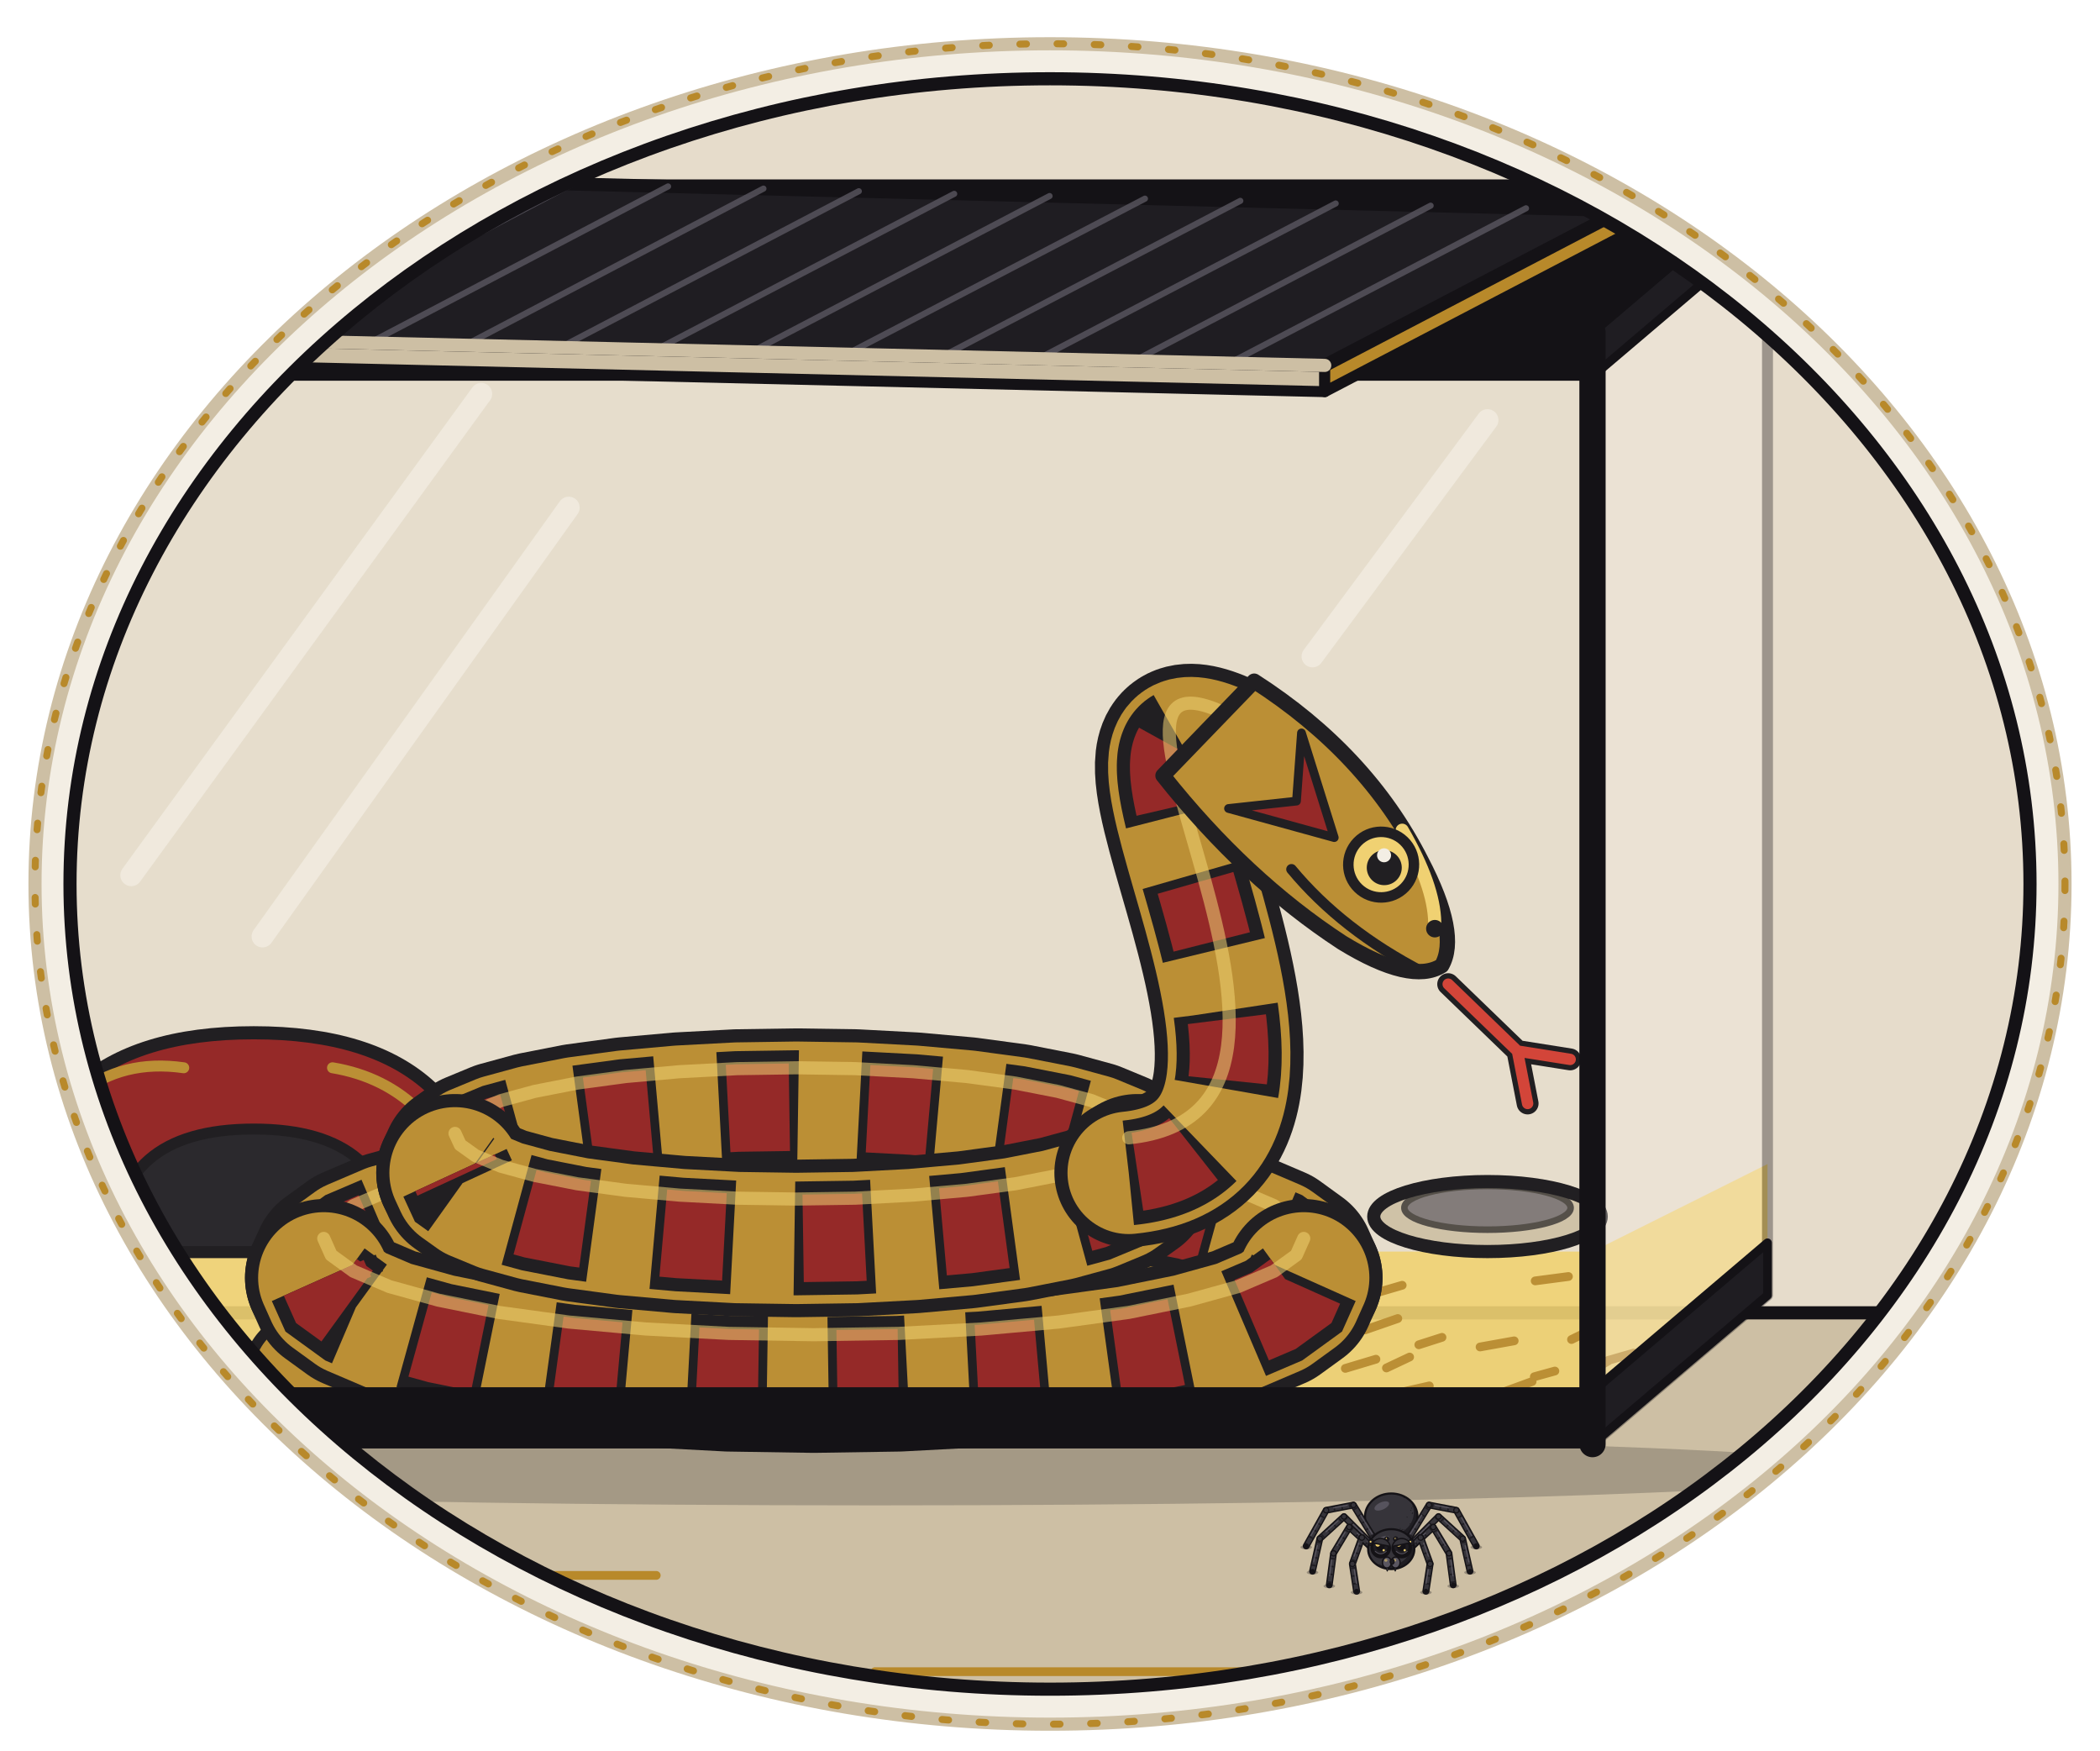
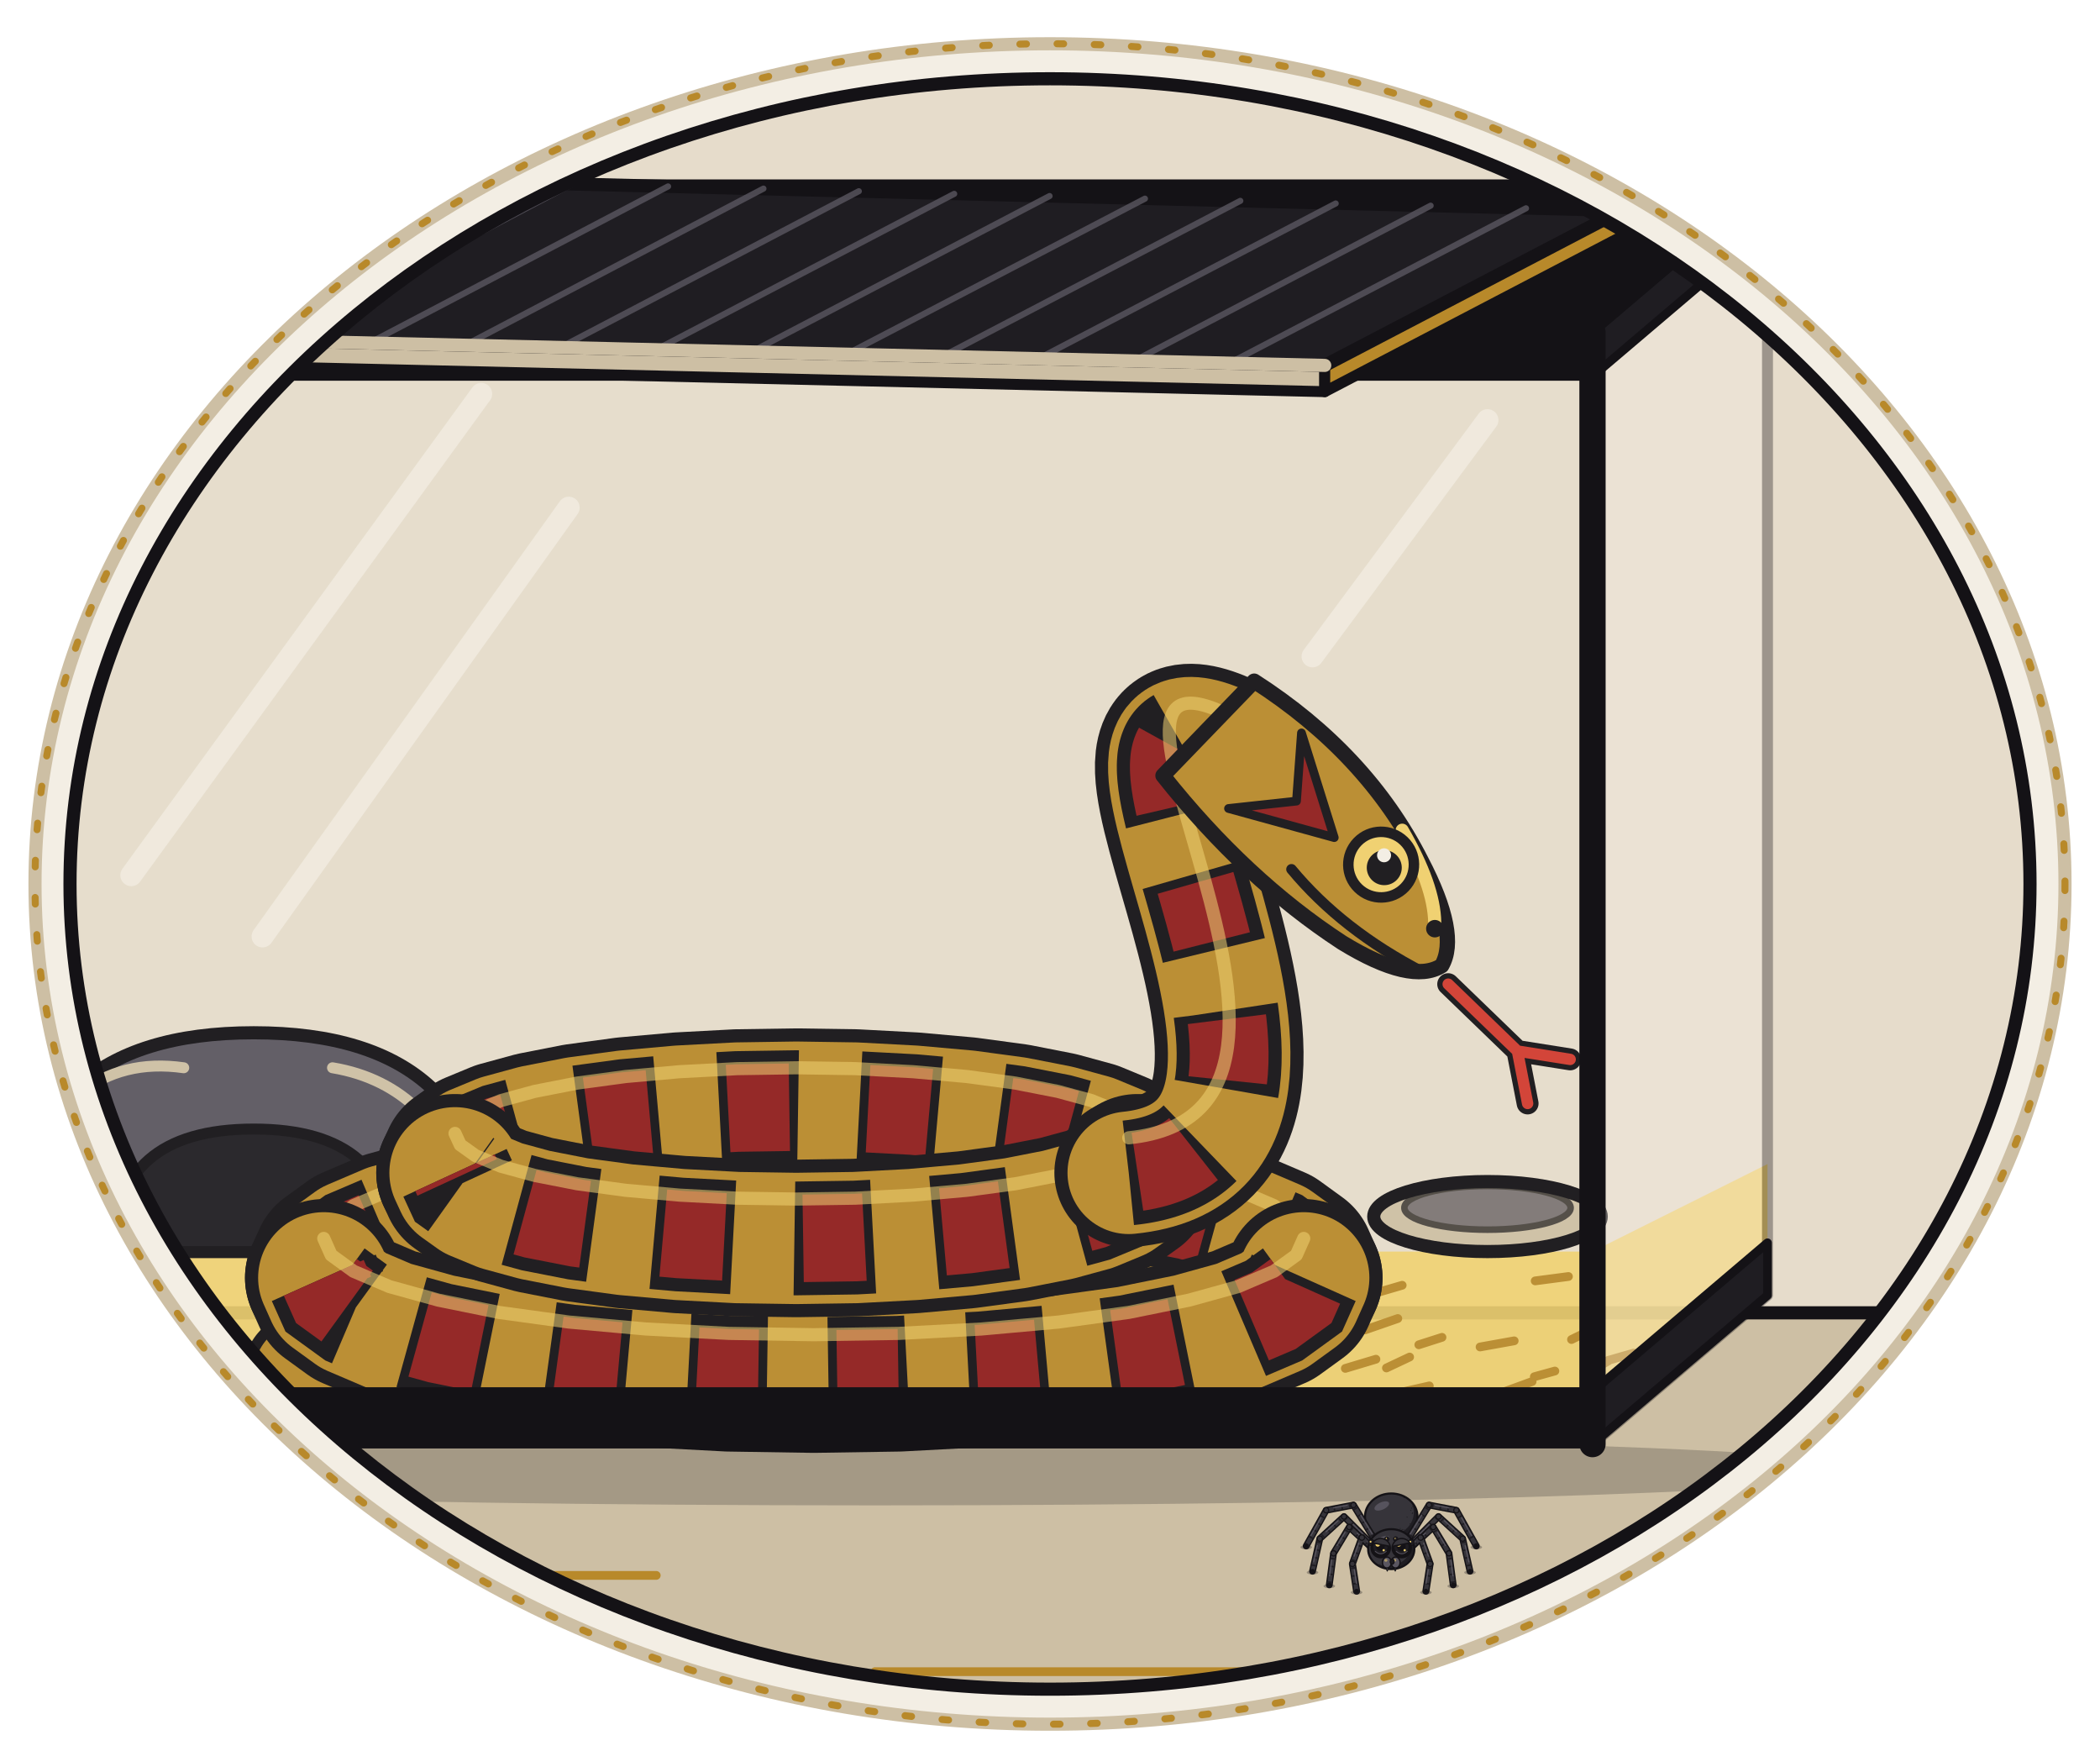
<svg xmlns="http://www.w3.org/2000/svg" viewBox="0 0 480 400" role="img" aria-labelledby="creature-snake-title">
  <clipPath id="cr-snake-ov0">
    <ellipse cx="240" cy="202" rx="224" ry="184" fill="#000" />
  </clipPath>
  <ellipse cx="240" cy="202" rx="232" ry="192" fill="#f3eee4" stroke="#cdbfa4" stroke-width="3" />
  <ellipse cx="240" cy="202" rx="224" ry="184" fill="#e6dccb" stroke="#cdbfa4" stroke-width="2.5" />
  <g clip-path="url(#cr-snake-ov0)">
    <path d="M0 300 H480 V400 H0 Z" fill="#cdbfa4" />
    <path d="M0 300 L480 300" stroke="#141216" stroke-width="3" stroke-linecap="round" />
    <path d="M40 360 L150 360" stroke="#b8892a" stroke-width="2" stroke-linecap="round" />
    <path d="M200 382 L300 382" stroke="#b8892a" stroke-width="2" stroke-linecap="round" />
    <ellipse cx="200" cy="336" rx="230" ry="8" fill="#141216" opacity="0.22" />
    <path d="M30 42 H404 V296 H30 Z" fill="#e6dccb" />
    <path d="M-10 286 L364 286 L404 266 L404 296 L364 330 L-10 330 Z" fill="#f0cf6b" opacity="0.9" />
    <path d="M262.2 318.4 l7 -1.1M162.5 301.8 l4.3 -2.9M316.9 312.6 l5.3 -2.5M223.3 304.3 l6.9 -1.1M278.4 315.9 l7.4 -1.6M343.1 318.3 l7.1 -2.6M373.2 312.3 l6.5 -1.1M67.5 296.1 l6.8 -1.6M108.2 312.9 l6.6 -3M319.2 318.4 l7.5 -1.7M149.6 302.7 l4.3 -2.7M3.1 303.8 l4.2 -1.9M346 323.1 l6.6 -2.6M209.9 303.1 l4.6 -2.9M282.7 322.7 l7.3 -1.5M312 303.9 l7.5 -2.6M359.2 306.1 l5.5 -2.7M87.4 316.4 l5.5 -2.6M42.5 321.5 l4.6 -2.7M207.9 321.8 l5.9 -1.9M187.7 301.3 l4.5 -2.2M181.1 307.5 l6 -2.1M71.1 308.2 l7.5 -1.9M177 317.2 l6.3 -1.2M127.6 296.1 l7.7 -1.7M11.5 301.3 l6.4 -1.9M158.6 293.7 l4.3 -2.4M190.8 309.4 l5.8 -1.8M367.5 310.9 l5.9 -1.7M363.6 313.3 l4 -2.3M80.5 318.5 l6 -2.4M158.2 299.1 l4.7 -2.2M22.2 290.7 l6.7 -2.2M87.4 320 l7.1 -1.9M5.5 290.8 l5 -1.5M231.8 296.8 l7.6 -3M161 301.7 l5.9 -3M61.8 309 l5.5 -2.2M285.3 315.5 l5.3 -1.2M197 294.7 l5.9 -2.7M254.7 323.4 l4.4 -2.5M109.3 293.5 l4.1 -1.4M314 295.6 l6.5 -1.9M324.3 307.3 l5.3 -1.7M80.5 301 l5.4 -2.1M153.6 292.9 l4.5 -2M260.5 299.3 l6.1 -2.5M189.9 294.7 l7 -1.5M283 298.2 l5.1 -1.6M166.8 311 l4.7 -2.7M139.7 290.6 l7.9 -1.6M103.4 299.5 l6.7 -2.2M245 297.3 l7.5 -2.2M72.8 305.4 l4.8 -1.5M385.1 302.3 l4.5 -1.2M5.9 307.9 l6.2 -2.4M368.5 321.1 l5.5 -2.3M307.5 312.7 l7 -2.1M15 290.4 l6.7 -2.5M2 296.5 l4.4 -2.9M218.6 321.7 l7.7 -1.6M14.5 309 l4.4 -1.8M152 311.9 l4.1 -1.1M350.7 314.6 l4.7 -1.3M338.3 307.8 l7.8 -1.4M185.2 299.7 l5.3 -1.3M273.3 300.9 l6.8 -2.9M17.2 323.2 l4.2 -1.5M262.8 301.3 l5.4 -2.4M350.9 292.7 l7.6 -1" fill="none" stroke="#b8892a" stroke-width="2" stroke-linecap="round" stroke-linejoin="round" />
-     <path d="M4 286 Q4 236 58 236 Q112 236 112 286 Z" fill="#8f1d1d" stroke="#141216" stroke-width="3" stroke-linecap="round" stroke-linejoin="round" />
+     <path d="M4 286 Q4 236 58 236 Q112 236 112 286 Z" fill="#5a5660" stroke="#141216" stroke-width="3" stroke-linecap="round" stroke-linejoin="round" />
    <path d="M26 286 Q26 258 58 258 Q90 258 90 286 Z" fill="#1f1d22" stroke="#141216" stroke-width="2.5" stroke-linecap="round" stroke-linejoin="round" />
-     <path d="M18 250 q10 -8 24 -6 M76 244 q12 2 20 10" fill="none" stroke="#b8892a" stroke-width="2.5" stroke-linecap="round" stroke-linejoin="round" />
+     <path d="M18 250 q10 -8 24 -6 M76 244 q12 2 20 10" fill="none" stroke="#cdbfa4" stroke-width="2.5" stroke-linecap="round" stroke-linejoin="round" />
    <ellipse cx="340" cy="278" rx="26" ry="8" fill="#cdbfa4" stroke="#141216" stroke-width="3" />
    <ellipse cx="340" cy="276" rx="19" ry="5" fill="#5a5660" stroke="#141216" stroke-width="1.5" opacity="0.7" />
    <path d="M92 306 L70 314" stroke="#141216" stroke-width="29" stroke-linecap="round" />
    <path d="M70 314 L52 318" stroke="#141216" stroke-width="20" stroke-linecap="round" />
    <path d="M52 318 L40 316" stroke="#141216" stroke-width="11" stroke-linecap="round" />
    <path d="M92 306 L70 314" stroke="#b8892a" stroke-width="24" stroke-linecap="round" />
    <path d="M70 314 L52 318" stroke="#b8892a" stroke-width="15" stroke-linecap="round" />
    <path d="M52 318 L40 316" stroke="#b8892a" stroke-width="6" stroke-linecap="round" />
    <path d="M74 292 L75.7 288.2 L80.8 284.5 L89 281 L100.2 277.9 L114 275.1 L130 272.9 L147.7 271.3 L166.6 270.3 L186 270 L205.4 270.3 L224.3 271.3 L242 272.9 L258 275.1 L271.8 277.9 L283 281 L291.2 284.5 L296.3 288.2 L298 292" fill="none" stroke="#141216" stroke-width="36" stroke-linecap="round" stroke-linejoin="round" />
    <path d="M74 292 L75.7 288.2 L80.8 284.5 L89 281 L100.2 277.9 L114 275.1 L130 272.9 L147.7 271.3 L166.6 270.3 L186 270 L205.4 270.3 L224.3 271.3 L242 272.9 L258 275.1 L271.8 277.9 L283 281 L291.2 284.5 L296.3 288.2 L298 292" fill="none" stroke="#b8892a" stroke-width="30" stroke-linecap="round" stroke-linejoin="round" />
    <path d="M74 292 L75.7 288.2 L80.8 284.5 L89 281 L100.2 277.9 L114 275.1 L130 272.9 L147.7 271.3 L166.6 270.3 L186 270 L205.4 270.3 L224.3 271.3 L242 272.9 L258 275.1 L271.8 277.9 L283 281 L291.2 284.5 L296.3 288.2 L298 292" fill="none" stroke="#141216" stroke-width="26" stroke-dasharray="18 14" />
    <path d="M74 292 L75.7 288.2 L80.8 284.5 L89 281 L100.2 277.9 L114 275.1 L130 272.9 L147.7 271.3 L166.6 270.3 L186 270 L205.4 270.3 L224.3 271.3 L242 272.9 L258 275.1 L271.8 277.9 L283 281 L291.2 284.5 L296.3 288.2 L298 292" fill="none" stroke="#8f1d1d" stroke-width="20" stroke-dasharray="14 18" stroke-dashoffset="-2" />
    <path d="M74 292 L75.7 288.2 L80.8 284.5 L89 281 L100.2 277.9 L114 275.1 L130 272.9 L147.7 271.3 L166.6 270.3 L186 270 L205.4 270.3 L224.3 271.3 L242 272.9 L258 275.1 L271.8 277.9 L283 281 L291.2 284.5 L296.3 288.2 L298 292" fill="none" stroke="#f0cf6b" stroke-width="3" stroke-linecap="round" stroke-linejoin="round" opacity="0.55" transform="translate(0 -9)" />
    <path d="M104 268 L105.2 265.4 L108.7 262.9 L114.5 260.5 L122.2 258.4 L131.9 256.5 L143 255 L155.3 253.9 L168.5 253.2 L182 253 L195.5 253.2 L208.7 253.9 L221 255 L232.1 256.5 L241.8 258.4 L249.5 260.5 L255.3 262.9 L258.8 265.4 L260 268" fill="none" stroke="#141216" stroke-width="36" stroke-linecap="round" stroke-linejoin="round" />
    <path d="M104 268 L105.2 265.4 L108.7 262.9 L114.5 260.5 L122.2 258.4 L131.9 256.5 L143 255 L155.3 253.9 L168.5 253.2 L182 253 L195.5 253.2 L208.7 253.9 L221 255 L232.1 256.5 L241.8 258.4 L249.5 260.5 L255.3 262.9 L258.8 265.4 L260 268" fill="none" stroke="#b8892a" stroke-width="30" stroke-linecap="round" stroke-linejoin="round" />
    <path d="M104 268 L105.2 265.4 L108.7 262.9 L114.5 260.5 L122.2 258.4 L131.9 256.5 L143 255 L155.3 253.9 L168.5 253.2 L182 253 L195.5 253.2 L208.7 253.9 L221 255 L232.1 256.5 L241.8 258.4 L249.5 260.5 L255.3 262.9 L258.8 265.4 L260 268" fill="none" stroke="#141216" stroke-width="26" stroke-dasharray="18 14" />
    <path d="M104 268 L105.2 265.4 L108.7 262.9 L114.5 260.5 L122.2 258.4 L131.9 256.5 L143 255 L155.3 253.9 L168.5 253.2 L182 253 L195.5 253.2 L208.7 253.9 L221 255 L232.1 256.5 L241.8 258.4 L249.5 260.5 L255.3 262.9 L258.8 265.4 L260 268" fill="none" stroke="#8f1d1d" stroke-width="20" stroke-dasharray="14 18" stroke-dashoffset="-2" />
    <path d="M104 268 L105.2 265.4 L108.7 262.9 L114.5 260.5 L122.2 258.4 L131.9 256.5 L143 255 L155.3 253.9 L168.5 253.2 L182 253 L195.5 253.2 L208.7 253.9 L221 255 L232.1 256.5 L241.8 258.4 L249.5 260.5 L255.3 262.9 L258.8 265.4 L260 268" fill="none" stroke="#f0cf6b" stroke-width="3" stroke-linecap="round" stroke-linejoin="round" opacity="0.55" transform="translate(0 -9)" />
    <path d="M298 292 L296.3 295.8 L291.2 299.5 L283 303 L271.8 306.1 L258 308.9 L242 311.1 L224.3 312.7 L205.4 313.7 L186 314 L166.6 313.7 L147.7 312.7 L130 311.1 L114 308.9 L100.2 306.1 L89 303 L80.8 299.5 L75.7 295.8 L74 292" fill="none" stroke="#141216" stroke-width="36" stroke-linecap="round" stroke-linejoin="round" />
    <path d="M298 292 L296.3 295.8 L291.2 299.5 L283 303 L271.8 306.1 L258 308.9 L242 311.1 L224.3 312.7 L205.4 313.7 L186 314 L166.6 313.7 L147.7 312.7 L130 311.1 L114 308.9 L100.2 306.1 L89 303 L80.8 299.5 L75.7 295.8 L74 292" fill="none" stroke="#b8892a" stroke-width="30" stroke-linecap="round" stroke-linejoin="round" />
    <path d="M298 292 L296.3 295.8 L291.2 299.5 L283 303 L271.8 306.1 L258 308.9 L242 311.1 L224.3 312.7 L205.4 313.7 L186 314 L166.6 313.7 L147.7 312.7 L130 311.1 L114 308.9 L100.2 306.1 L89 303 L80.8 299.5 L75.7 295.8 L74 292" fill="none" stroke="#141216" stroke-width="26" stroke-dasharray="18 14" />
    <path d="M298 292 L296.3 295.8 L291.2 299.5 L283 303 L271.8 306.1 L258 308.9 L242 311.1 L224.3 312.7 L205.4 313.7 L186 314 L166.6 313.7 L147.7 312.7 L130 311.1 L114 308.9 L100.2 306.1 L89 303 L80.8 299.5 L75.7 295.8 L74 292" fill="none" stroke="#8f1d1d" stroke-width="20" stroke-dasharray="14 18" stroke-dashoffset="-2" />
    <path d="M298 292 L296.3 295.8 L291.2 299.5 L283 303 L271.8 306.1 L258 308.9 L242 311.1 L224.3 312.7 L205.4 313.7 L186 314 L166.6 313.7 L147.7 312.7 L130 311.1 L114 308.9 L100.2 306.1 L89 303 L80.8 299.5 L75.7 295.8 L74 292" fill="none" stroke="#f0cf6b" stroke-width="3" stroke-linecap="round" stroke-linejoin="round" opacity="0.55" transform="translate(0 -9)" />
    <path d="M260 268 L258.8 270.6 L255.3 273.1 L249.5 275.5 L241.8 277.6 L232.1 279.5 L221 281 L208.7 282.1 L195.5 282.8 L182 283 L168.5 282.8 L155.3 282.1 L143 281 L131.9 279.5 L122.2 277.6 L114.5 275.5 L108.7 273.1 L105.2 270.6 L104 268" fill="none" stroke="#141216" stroke-width="36" stroke-linecap="round" stroke-linejoin="round" />
    <path d="M260 268 L258.8 270.6 L255.3 273.1 L249.5 275.5 L241.8 277.6 L232.1 279.5 L221 281 L208.7 282.1 L195.5 282.8 L182 283 L168.5 282.8 L155.3 282.1 L143 281 L131.9 279.5 L122.2 277.6 L114.5 275.5 L108.7 273.1 L105.2 270.6 L104 268" fill="none" stroke="#b8892a" stroke-width="30" stroke-linecap="round" stroke-linejoin="round" />
    <path d="M260 268 L258.8 270.6 L255.3 273.1 L249.5 275.5 L241.8 277.6 L232.1 279.5 L221 281 L208.7 282.1 L195.5 282.8 L182 283 L168.5 282.8 L155.3 282.1 L143 281 L131.9 279.5 L122.2 277.6 L114.5 275.5 L108.7 273.1 L105.2 270.6 L104 268" fill="none" stroke="#141216" stroke-width="26" stroke-dasharray="18 14" />
    <path d="M260 268 L258.8 270.6 L255.3 273.1 L249.5 275.5 L241.8 277.6 L232.1 279.5 L221 281 L208.7 282.1 L195.5 282.8 L182 283 L168.5 282.8 L155.3 282.1 L143 281 L131.9 279.5 L122.2 277.6 L114.5 275.5 L108.7 273.1 L105.2 270.6 L104 268" fill="none" stroke="#8f1d1d" stroke-width="20" stroke-dasharray="14 18" stroke-dashoffset="-2" />
    <path d="M260 268 L258.8 270.6 L255.3 273.1 L249.5 275.5 L241.8 277.6 L232.1 279.5 L221 281 L208.7 282.1 L195.5 282.8 L182 283 L168.5 282.8 L155.3 282.1 L143 281 L131.9 279.5 L122.2 277.6 L114.5 275.5 L108.7 273.1 L105.2 270.6 L104 268" fill="none" stroke="#f0cf6b" stroke-width="3" stroke-linecap="round" stroke-linejoin="round" opacity="0.55" transform="translate(0 -9)" />
    <path d="M258 268 C318 262 236 148 282 172" fill="none" stroke="#141216" stroke-width="34" stroke-linecap="round" stroke-linejoin="round" />
    <path d="M258 268 C318 262 236 148 282 172" fill="none" stroke="#b8892a" stroke-width="28" stroke-linecap="round" stroke-linejoin="round" />
    <path d="M258 268 C318 262 236 148 282 172" fill="none" stroke="#141216" stroke-width="24" stroke-dasharray="18 14" />
    <path d="M258 268 C318 262 236 148 282 172" fill="none" stroke="#8f1d1d" stroke-width="18" stroke-dasharray="14 18" stroke-dashoffset="-2" />
    <path d="M258 268 C318 262 236 148 282 172" fill="none" stroke="#f0cf6b" stroke-width="3" stroke-linecap="round" stroke-linejoin="round" opacity="0.55" transform="translate(0 -8)" />
    <g transform="translate(282 172) rotate(44)">
      <path d="M72 4 L94 4 M94 4 L104 -3 M94 4 L104 11" fill="none" stroke="#141216" stroke-width="5" stroke-linecap="round" stroke-linejoin="round" />
      <path d="M72 4 L94 4 M94 4 L104 -3 M94 4 L104 11" fill="none" stroke="#d13a2f" stroke-width="2.6" stroke-linecap="round" stroke-linejoin="round" />
      <path d="M-8 -15 Q22 -21 48 -12 Q66 -6 68 2 Q66 10 48 14 Q22 19 -8 15 Z" fill="#b8892a" stroke="#141216" stroke-width="3.5" stroke-linecap="round" stroke-linejoin="round" />
      <path d="M8 -14 L30 -2 L8 10 L18 -2 Z" fill="#8f1d1d" stroke="#141216" stroke-width="2" stroke-linecap="round" stroke-linejoin="round" />
      <path d="M40 -14 Q54 -10 60 -4" fill="none" stroke="#f0cf6b" stroke-width="3" stroke-linecap="round" stroke-linejoin="round" />
      <path d="M66 6 Q46 12 28 10" fill="none" stroke="#141216" stroke-width="2.4" stroke-linecap="round" stroke-linejoin="round" />
      <circle cx="61" cy="-3" r="2" fill="#141216" />
      <circle cx="42" cy="-5" r="7.5" fill="#f0cf6b" stroke="#141216" stroke-width="2.4" />
      <circle cx="43" cy="-5" r="4" fill="#141216" />
      <circle cx="41" cy="-7" r="1.6" fill="#f3eee4" />
    </g>
    <path d="M-10 76 H364 V330 H-10 Z" fill="#f3eee4" opacity="0.06" />
    <path d="M364 76 L404 42 L404 296 L364 330 Z" fill="#f3eee4" stroke="#141216" stroke-width="2.5" stroke-linecap="round" stroke-linejoin="round" opacity="0.35" />
    <path d="M30 200 L110 90" stroke="#f3eee4" stroke-width="5" stroke-linecap="round" opacity="0.7" />
    <path d="M60 214 L130 116" stroke="#f3eee4" stroke-width="5" stroke-linecap="round" opacity="0.7" />
    <path d="M300 150 L340 96" stroke="#f3eee4" stroke-width="5" stroke-linecap="round" opacity="0.7" />
    <path d="M-10 318 H364 V330 H-10 Z" fill="#141216" stroke="#141216" stroke-width="2" stroke-linecap="round" stroke-linejoin="round" />
    <path d="M364 330 L404 296 V284 L364 318 Z" fill="#1f1d22" stroke="#141216" stroke-width="2" stroke-linecap="round" stroke-linejoin="round" />
    <path d="M-10 76 H364 V86 H-10 Z" fill="#141216" stroke="#141216" stroke-width="2" stroke-linecap="round" stroke-linejoin="round" />
    <path d="M364 76 L404 42 V52 L364 86 Z" fill="#1f1d22" stroke="#141216" stroke-width="2" stroke-linecap="round" stroke-linejoin="round" />
    <path d="M364 76 L364 330" stroke="#141216" stroke-width="6" stroke-linecap="round" />
    <path d="M-10 76 L364 76 L404 42 L30 42Z" fill="#141216" stroke="#141216" stroke-width="2" stroke-linecap="round" stroke-linejoin="round" />
    <path d="M-46.6 75.3 L302.8 83.5 L302.8 89.5 L-46.6 81.3Z" fill="#cdbfa4" stroke="#141216" stroke-width="2.5" stroke-linecap="round" stroke-linejoin="round" />
    <path d="M302.8 83.5 L370.6 48.1 L370.6 54.1 L302.8 89.5Z" fill="#b8892a" stroke="#141216" stroke-width="2.5" stroke-linecap="round" stroke-linejoin="round" />
    <path d="M-46.6 75.3 L302.8 83.5 L370.6 48.1 L22 39.3Z" fill="#1f1d22" stroke="#141216" stroke-width="3" stroke-linecap="round" stroke-linejoin="round" />
    <path d="M-24.8 75.8 L43.8 39.8M-2.9 76.3 L65.6 40.4M18.9 76.9 L87.4 40.9M40.8 77.4 L109.1 41.5M62.6 77.9 L130.9 42M84.4 78.4 L152.7 42.6M106.3 78.9 L174.5 43.1M128.1 79.4 L196.3 43.7M150 79.9 L218.1 44.3M171.8 80.4 L239.9 44.8M193.6 80.9 L261.7 45.4M215.5 81.4 L283.5 45.9M237.3 82 L305.3 46.5M259.2 82.5 L327 47M281 83 L348.8 47.6" fill="none" stroke="#5a5660" stroke-width="1.4" stroke-linecap="round" stroke-linejoin="round" opacity="0.8" />
    <path d="M-46.6 75.3 L302.8 83.5" fill="none" stroke="#cdbfa4" stroke-width="3" stroke-linecap="round" stroke-linejoin="round" />
  </g>
  <ellipse cx="240" cy="202" rx="224" ry="184" fill="none" stroke="#141216" stroke-width="3" />
  <ellipse cx="240" cy="202" rx="232" ry="192" fill="none" stroke="#b8892a" stroke-width="1.6" stroke-dasharray="1.5 7" stroke-linecap="round" />
  <g transform="translate(318 354) rotate(0) scale(0.12 0.12)">
    <ellipse cx="66" cy="82.4" rx="11" ry="4" fill="#141216" opacity="0.3" />
    <ellipse cx="118" cy="70.4" rx="11" ry="4" fill="#141216" opacity="0.3" />
    <ellipse cx="150" cy="44.4" rx="11" ry="4" fill="#141216" opacity="0.3" />
    <ellipse cx="162" cy="-3.6" rx="11" ry="4" fill="#141216" opacity="0.3" />
    <ellipse cx="-66" cy="82.4" rx="11" ry="4" fill="#141216" opacity="0.3" />
    <ellipse cx="-118" cy="70.4" rx="11" ry="4" fill="#141216" opacity="0.3" />
    <ellipse cx="-150" cy="44.4" rx="11" ry="4" fill="#141216" opacity="0.3" />
    <ellipse cx="-162" cy="-3.6" rx="11" ry="4" fill="#141216" opacity="0.3" />
    <g transform="rotate(0 0 -62)">
      <clipPath id="cr-snake-c1">
        <ellipse cx="0" cy="-62" rx="50" ry="44" fill="#000" />
      </clipPath>
      <ellipse cx="0" cy="-62" rx="50" ry="44" fill="#1f1d22" />
      <g clip-path="url(#cr-snake-c1)">
        <ellipse cx="-8" cy="-69.9" rx="51" ry="44.9" fill="#36343a" />
        <path d="M23.9 -36.9h0M36 -48.1h0M24.5 -97.9h0M5 -29.3h0M-25.9 -30.8h0M30.2 -61h0M40 -67.5h0M40.6 -69.2h0M37.2 -73.8h0M19.5 -35.4h0M-27.3 -31.3h0M-28.1 -30.4h0M-18.5 -33.8h0M17.1 -39.4h0M40.7 -81.2h0M20.8 -37.3h0M38.8 -78.1h0" stroke="#1f1d22" stroke-width="1.9" stroke-linecap="round" />
        <ellipse cx="-18" cy="-82.2" rx="15" ry="7" fill="#5a5660" transform="rotate(-24 -18 -82.2)" opacity="0.9" />
      </g>
      <ellipse cx="0" cy="-62" rx="50" ry="44" fill="none" stroke="#141216" stroke-width="4" />
    </g>
    <g>
      <path d="M28 -12 L72 -84 L124 -74 L162 -6" fill="none" stroke="#141216" stroke-width="13" stroke-linecap="round" stroke-linejoin="round" />
      <path d="M28 -12 L72 -84 L124 -74 L162 -6" fill="none" stroke="#36343a" stroke-width="8" stroke-linecap="round" stroke-linejoin="round" />
      <path d="M28 -12 L72 -84 L124 -74 L162 -6" fill="none" stroke="#1f1d22" stroke-width="8" stroke-dasharray="3 12" stroke-linejoin="round" />
      <path d="M36.2 -28.8 L58.2 -64.8M83.8 -83.5 L109.8 -78.5M133.9 -59.9 L152.9 -25.9" stroke="#5a5660" stroke-width="2.1" stroke-linecap="round" fill="none" />
      <circle cx="72" cy="-84" r="5" fill="#36343a" stroke="#141216" stroke-width="2.2" />
      <circle cx="124" cy="-74" r="5" fill="#36343a" stroke="#141216" stroke-width="2.2" />
      <circle cx="162" cy="-6" r="4.4" fill="#141216" />
    </g>
    <g>
      <path d="M-28 -12 L-72 -84 L-124 -74 L-162 -6" fill="none" stroke="#141216" stroke-width="13" stroke-linecap="round" stroke-linejoin="round" />
      <path d="M-28 -12 L-72 -84 L-124 -74 L-162 -6" fill="none" stroke="#36343a" stroke-width="8" stroke-linecap="round" stroke-linejoin="round" />
      <path d="M-28 -12 L-72 -84 L-124 -74 L-162 -6" fill="none" stroke="#1f1d22" stroke-width="8" stroke-dasharray="3 12" stroke-linejoin="round" />
      <path d="M-36.2 -28.8 L-58.2 -64.8M-83.8 -83.5 L-109.8 -78.5M-133.9 -59.9 L-152.9 -25.9" stroke="#5a5660" stroke-width="2.1" stroke-linecap="round" fill="none" />
      <circle cx="-72" cy="-84" r="5" fill="#36343a" stroke="#141216" stroke-width="2.2" />
      <circle cx="-124" cy="-74" r="5" fill="#36343a" stroke="#141216" stroke-width="2.2" />
      <circle cx="-162" cy="-6" r="4.4" fill="#141216" />
    </g>
    <g>
      <path d="M32 -4 L90 -62 L136 -20 L150 42" fill="none" stroke="#141216" stroke-width="13" stroke-linecap="round" stroke-linejoin="round" />
      <path d="M32 -4 L90 -62 L136 -20 L150 42" fill="none" stroke="#36343a" stroke-width="8" stroke-linecap="round" stroke-linejoin="round" />
      <path d="M32 -4 L90 -62 L136 -20 L150 42" fill="none" stroke="#1f1d22" stroke-width="8" stroke-dasharray="3 12" stroke-linejoin="round" />
      <path d="M43.5 -18 L72.5 -47M101.3 -54.1 L124.3 -33.1M140.8 -6.7 L147.8 24.3" stroke="#5a5660" stroke-width="2.1" stroke-linecap="round" fill="none" />
      <circle cx="90" cy="-62" r="5" fill="#36343a" stroke="#141216" stroke-width="2.2" />
      <circle cx="136" cy="-20" r="5" fill="#36343a" stroke="#141216" stroke-width="2.2" />
      <circle cx="150" cy="42" r="4.4" fill="#141216" />
    </g>
    <g>
      <path d="M-32 -4 L-90 -62 L-136 -20 L-150 42" fill="none" stroke="#141216" stroke-width="13" stroke-linecap="round" stroke-linejoin="round" />
      <path d="M-32 -4 L-90 -62 L-136 -20 L-150 42" fill="none" stroke="#36343a" stroke-width="8" stroke-linecap="round" stroke-linejoin="round" />
      <path d="M-32 -4 L-90 -62 L-136 -20 L-150 42" fill="none" stroke="#1f1d22" stroke-width="8" stroke-dasharray="3 12" stroke-linejoin="round" />
      <path d="M-43.5 -18 L-72.5 -47M-101.3 -54.1 L-124.3 -33.1M-140.8 -6.7 L-147.8 24.3" stroke="#5a5660" stroke-width="2.1" stroke-linecap="round" fill="none" />
      <circle cx="-90" cy="-62" r="5" fill="#36343a" stroke="#141216" stroke-width="2.2" />
      <circle cx="-136" cy="-20" r="5" fill="#36343a" stroke="#141216" stroke-width="2.2" />
      <circle cx="-150" cy="42" r="4.4" fill="#141216" />
    </g>
    <g>
      <path d="M30 4 L80 -42 L110 8 L118 68" fill="none" stroke="#141216" stroke-width="13" stroke-linecap="round" stroke-linejoin="round" />
      <path d="M30 4 L80 -42 L110 8 L118 68" fill="none" stroke="#36343a" stroke-width="8" stroke-linecap="round" stroke-linejoin="round" />
      <path d="M30 4 L80 -42 L110 8 L118 68" fill="none" stroke="#1f1d22" stroke-width="8" stroke-dasharray="3 12" stroke-linejoin="round" />
      <path d="M39.8 -7.4 L64.8 -30.4M88.1 -31.9 L103.1 -6.9M113.5 21 L117.5 51" stroke="#5a5660" stroke-width="2.1" stroke-linecap="round" fill="none" />
      <circle cx="80" cy="-42" r="5" fill="#36343a" stroke="#141216" stroke-width="2.2" />
      <circle cx="110" cy="8" r="5" fill="#36343a" stroke="#141216" stroke-width="2.2" />
      <circle cx="118" cy="68" r="4.4" fill="#141216" />
    </g>
    <g>
      <path d="M-30 4 L-80 -42 L-110 8 L-118 68" fill="none" stroke="#141216" stroke-width="13" stroke-linecap="round" stroke-linejoin="round" />
      <path d="M-30 4 L-80 -42 L-110 8 L-118 68" fill="none" stroke="#36343a" stroke-width="8" stroke-linecap="round" stroke-linejoin="round" />
      <path d="M-30 4 L-80 -42 L-110 8 L-118 68" fill="none" stroke="#1f1d22" stroke-width="8" stroke-dasharray="3 12" stroke-linejoin="round" />
      <path d="M-39.8 -7.4 L-64.8 -30.4M-88.1 -31.9 L-103.1 -6.9M-113.5 21 L-117.5 51" stroke="#5a5660" stroke-width="2.1" stroke-linecap="round" fill="none" />
      <circle cx="-80" cy="-42" r="5" fill="#36343a" stroke="#141216" stroke-width="2.2" />
      <circle cx="-110" cy="8" r="5" fill="#36343a" stroke="#141216" stroke-width="2.2" />
      <circle cx="-118" cy="68" r="4.4" fill="#141216" />
    </g>
    <g>
      <path d="M24 10 L56 -22 L74 28 L66 80" fill="none" stroke="#141216" stroke-width="13.4" stroke-linecap="round" stroke-linejoin="round" />
      <path d="M24 10 L56 -22 L74 28 L66 80" fill="none" stroke="#36343a" stroke-width="8.4" stroke-linecap="round" stroke-linejoin="round" />
      <path d="M24 10 L56 -22 L74 28 L66 80" fill="none" stroke="#1f1d22" stroke-width="8.4" stroke-dasharray="3 12" stroke-linejoin="round" />
      <path d="M29.7 1.7 L45.7 -14.3M61.7 -11.6 L70.7 13.4M70.4 39.2 L66.4 65.2" stroke="#5a5660" stroke-width="2.2" stroke-linecap="round" fill="none" />
      <circle cx="56" cy="-22" r="5.2" fill="#36343a" stroke="#141216" stroke-width="2.2" />
      <circle cx="74" cy="28" r="5.2" fill="#36343a" stroke="#141216" stroke-width="2.2" />
      <circle cx="66" cy="80" r="4.5" fill="#141216" />
    </g>
    <g>
      <path d="M-24 10 L-56 -22 L-74 28 L-66 80" fill="none" stroke="#141216" stroke-width="13.4" stroke-linecap="round" stroke-linejoin="round" />
      <path d="M-24 10 L-56 -22 L-74 28 L-66 80" fill="none" stroke="#36343a" stroke-width="8.4" stroke-linecap="round" stroke-linejoin="round" />
      <path d="M-24 10 L-56 -22 L-74 28 L-66 80" fill="none" stroke="#1f1d22" stroke-width="8.4" stroke-dasharray="3 12" stroke-linejoin="round" />
      <path d="M-29.7 1.7 L-45.7 -14.3M-61.7 -11.6 L-70.7 13.4M-70.4 39.2 L-66.4 65.2" stroke="#5a5660" stroke-width="2.2" stroke-linecap="round" fill="none" />
      <circle cx="-56" cy="-22" r="5.2" fill="#36343a" stroke="#141216" stroke-width="2.2" />
      <circle cx="-74" cy="28" r="5.2" fill="#36343a" stroke="#141216" stroke-width="2.2" />
      <circle cx="-66" cy="80" r="4.5" fill="#141216" />
    </g>
    <g transform="rotate(0 0 0)">
      <clipPath id="cr-snake-c2">
        <ellipse cx="0" cy="0" rx="44" ry="38" fill="#000" />
      </clipPath>
      <ellipse cx="0" cy="0" rx="44" ry="38" fill="#1f1d22" />
      <g clip-path="url(#cr-snake-c2)">
        <ellipse cx="-7" cy="-6.8" rx="44.9" ry="38.8" fill="#36343a" />
        <path d="M32 7.8h0M2.7 25.7h0M-21.4 29h0M-6.7 29.6h0M28.8 14.4h0M35.4 -15.9h0M8.3 23.8h0M32.3 3.1h0M32.7 9.9h0M31.8 7.7h0M31.7 -24.5h0M31.7 -20.3h0" stroke="#1f1d22" stroke-width="1.8" stroke-linecap="round" />
        <ellipse cx="-15.8" cy="-17.5" rx="13.2" ry="6.1" fill="#5a5660" transform="rotate(-24 -15.8 -17.5)" opacity="0.9" />
      </g>
      <ellipse cx="0" cy="0" rx="44" ry="38" fill="none" stroke="#141216" stroke-width="4" />
    </g>
    <path d="M-10.6 33.2 l3 8.5 l2.6 -7.6 Z" fill="#f3eee4" stroke="#141216" stroke-width="2" stroke-linecap="round" stroke-linejoin="round" />
    <path d="M10.6 33.2 l-3 8.5 l-2.5 -7.6 Z" fill="#f3eee4" stroke="#141216" stroke-width="2" stroke-linecap="round" stroke-linejoin="round" />
    <ellipse cx="-8.3" cy="25.5" rx="8.5" ry="10.5" fill="#5a5660" stroke="#141216" stroke-width="2.6" />
    <ellipse cx="8.3" cy="25.5" rx="8.5" ry="10.5" fill="#5a5660" stroke="#141216" stroke-width="2.6" />
    <ellipse cx="-10.2" cy="21.3" rx="3" ry="2.7" fill="#f0cf6b" opacity="0.55" />
    <ellipse cx="6.5" cy="21.3" rx="3" ry="2.7" fill="#f0cf6b" opacity="0.55" />
    <circle cx="-8.4" cy="-19.3" r="5" fill="#141216" />
    <circle cx="-8.4" cy="-19.3" r="3.4" fill="#1f1d22" />
    <circle cx="-9.4" cy="-20.4" r="1.2" fill="#f0cf6b" />
    <circle cx="8.4" cy="-19.3" r="5" fill="#141216" />
    <circle cx="8.4" cy="-19.3" r="3.4" fill="#1f1d22" />
    <circle cx="7.4" cy="-20.4" r="1.2" fill="#f0cf6b" />
    <circle cx="-37.8" cy="-12.5" r="6.7" fill="#141216" />
    <circle cx="-37.8" cy="-12.5" r="5.1" fill="#1f1d22" />
    <circle cx="-39.4" cy="-14.1" r="1.8" fill="#f0cf6b" />
    <circle cx="37.9" cy="-12.5" r="6.7" fill="#141216" />
    <circle cx="37.9" cy="-12.5" r="5.1" fill="#1f1d22" />
    <circle cx="36.3" cy="-14.1" r="1.8" fill="#f0cf6b" />
    <circle cx="-20" cy="-2" r="19.6" fill="#141216" />
    <clipPath id="cr-snake-e3">
      <circle cx="-20" cy="-2" r="17" fill="#000" />
    </clipPath>
    <g clip-path="url(#cr-snake-e3)">
      <circle cx="-20" cy="-2" r="17" fill="#141216" />
      <circle cx="-20.7" cy="-4.4" r="13.6" fill="#1f1d22" />
      <circle cx="-21" cy="-5.4" r="8.5" fill="#141216" />
      <path d="M-30.5 4.1 Q-20 13.6 -9.5 4.1" fill="none" stroke="#5a5660" stroke-width="1.7" stroke-linecap="round" stroke-linejoin="round" opacity="0.9" />
      <circle cx="-25.7" cy="-9.1" r="4.4" fill="#f0cf6b" />
      <circle cx="-14.4" cy="2.1" r="2.2" fill="#f0cf6b" />
      <path d="M-1.3 -22.4 L-1.3 -5.1 L-38.7 -12.5 L-38.7 -22.4 Z" fill="#36343a" />
      <path d="M-1.3 -5.1 L-38.7 -12.5" fill="none" stroke="#141216" stroke-width="2.72" stroke-linecap="round" stroke-linejoin="round" />
    </g>
    <circle cx="20" cy="-2" r="19.6" fill="#141216" />
    <clipPath id="cr-snake-e4">
      <circle cx="20" cy="-2" r="17" fill="#000" />
    </clipPath>
    <g clip-path="url(#cr-snake-e4)">
      <circle cx="20" cy="-2" r="17" fill="#141216" />
      <circle cx="19.3" cy="-4.4" r="13.6" fill="#1f1d22" />
      <circle cx="19" cy="-5.4" r="8.5" fill="#141216" />
      <path d="M9.5 4.1 Q20 13.6 30.5 4.1" fill="none" stroke="#5a5660" stroke-width="1.7" stroke-linecap="round" stroke-linejoin="round" opacity="0.9" />
      <circle cx="14.3" cy="-9.1" r="4.4" fill="#f0cf6b" />
      <circle cx="25.6" cy="2.1" r="2.2" fill="#f0cf6b" />
      <path d="M1.3 -22.4 L1.3 -5.1 L38.7 -12.5 L38.7 -22.4 Z" fill="#36343a" />
      <path d="M1.3 -5.1 L38.7 -12.5" fill="none" stroke="#141216" stroke-width="2.72" stroke-linecap="round" stroke-linejoin="round" />
    </g>
    <ellipse cx="1.7" cy="23.8" rx="3.7" ry="4.8" fill="#1f1d22" stroke="#141216" stroke-width="2.4" />
  </g>
</svg>
